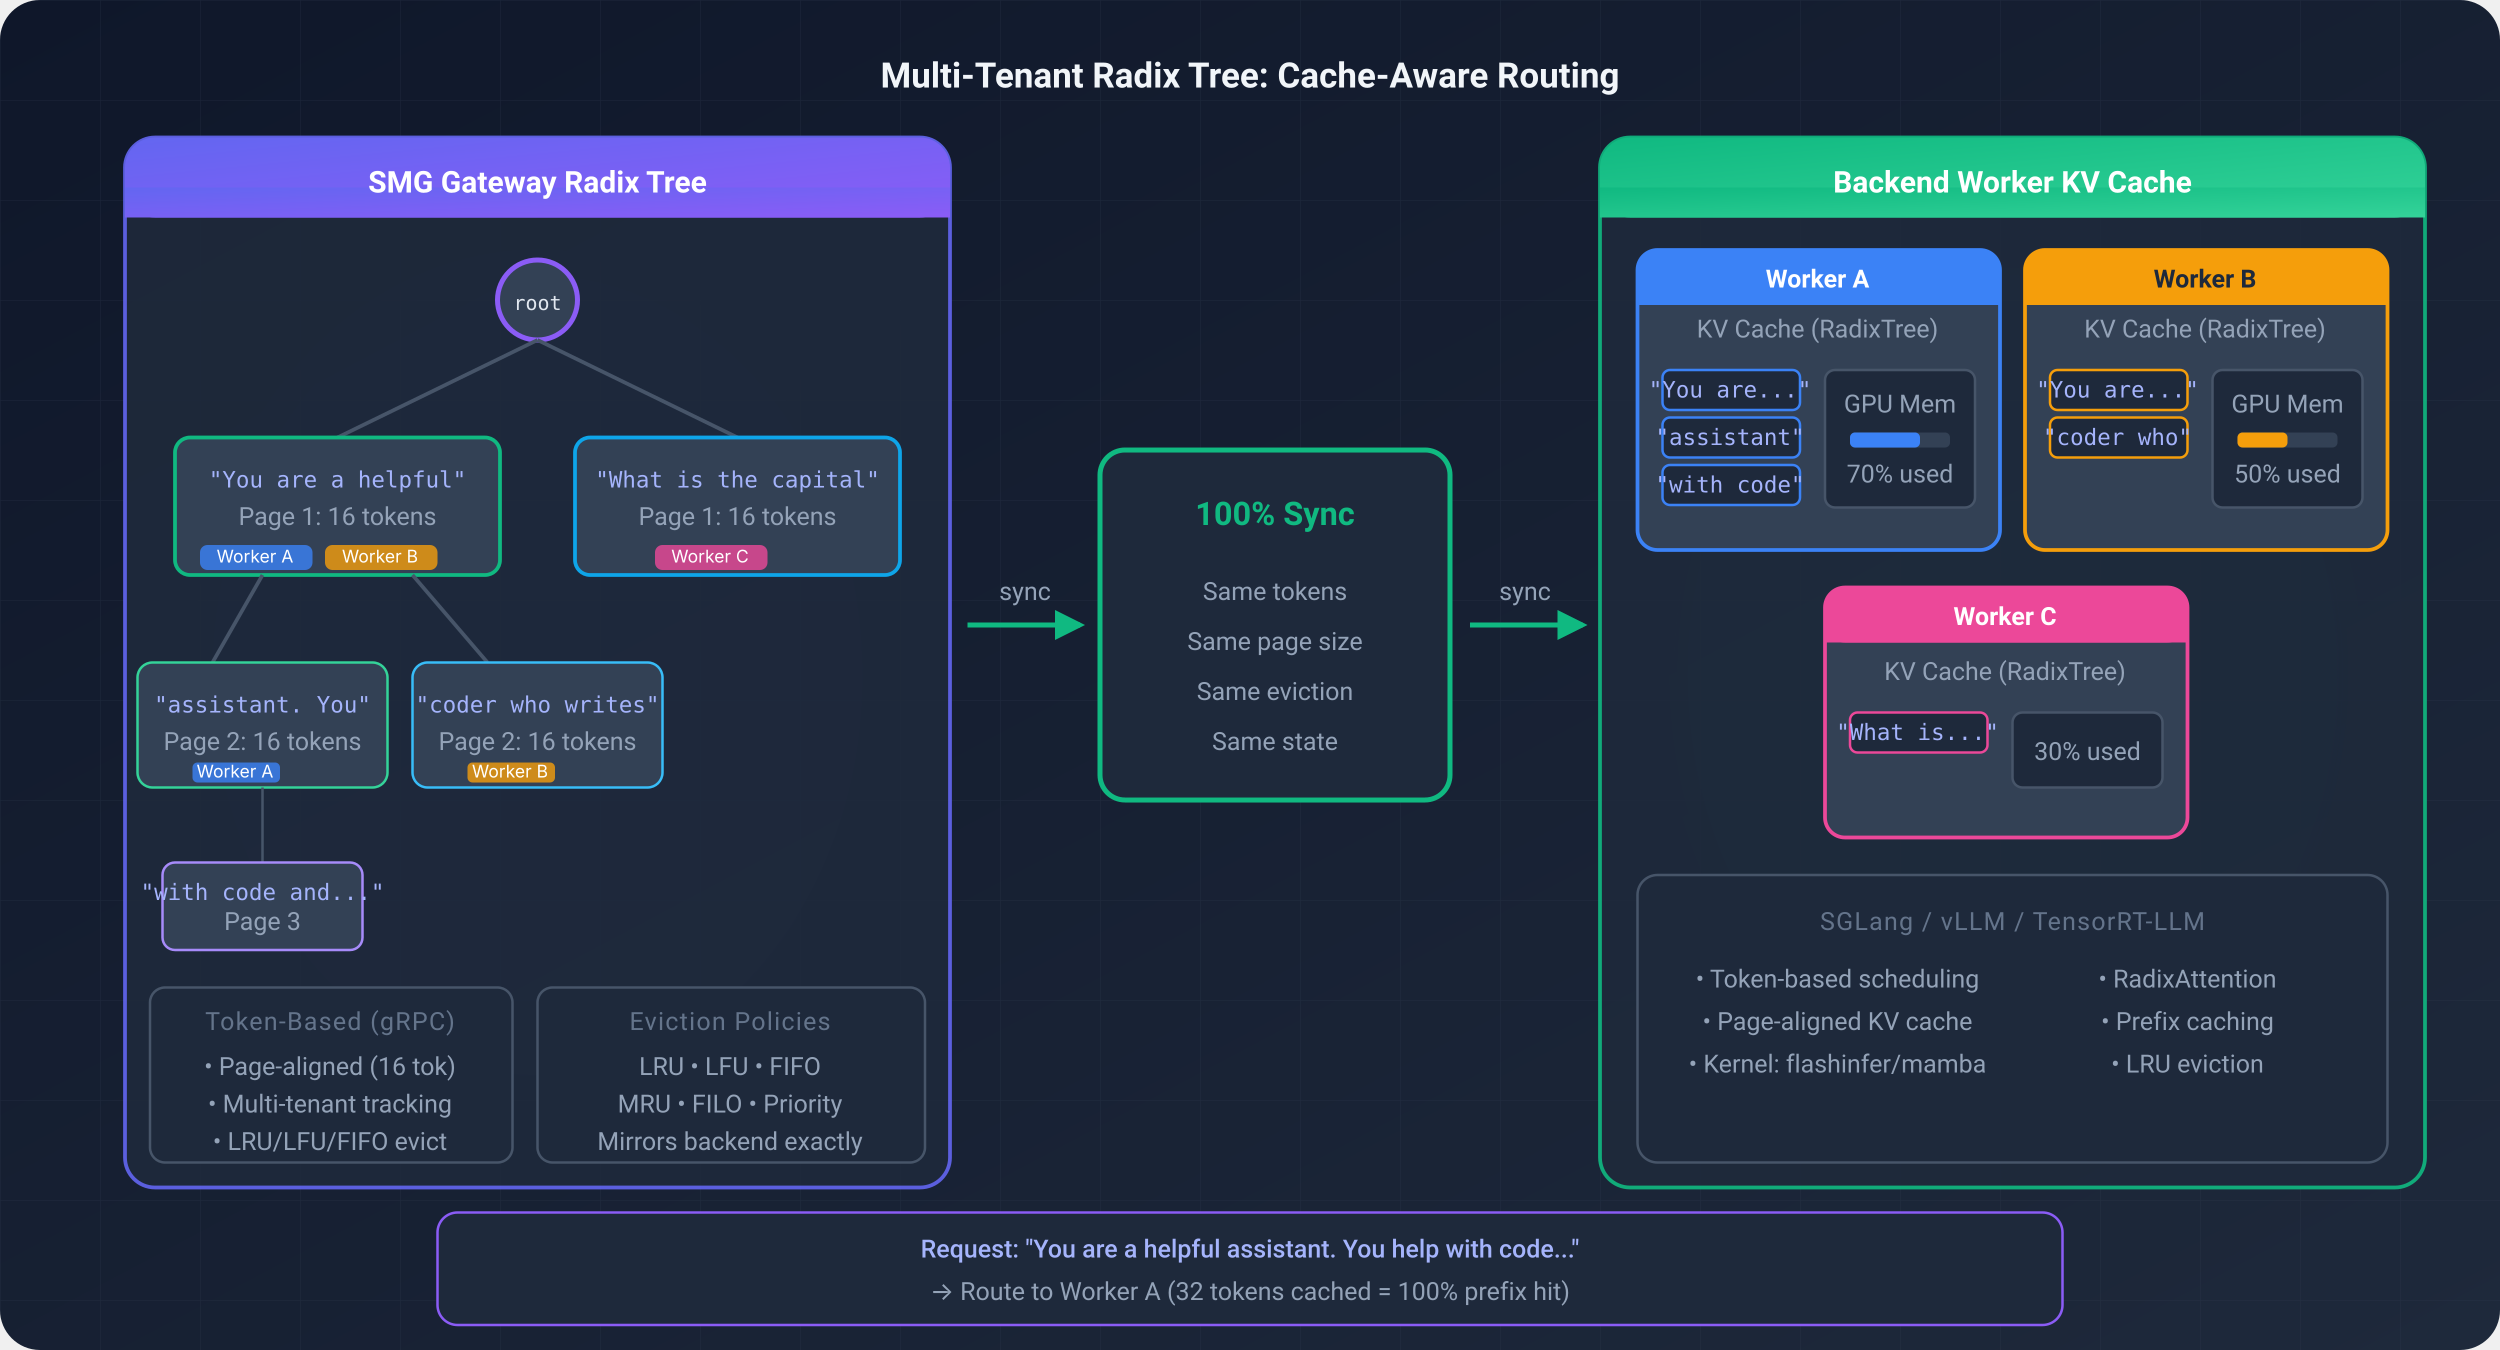
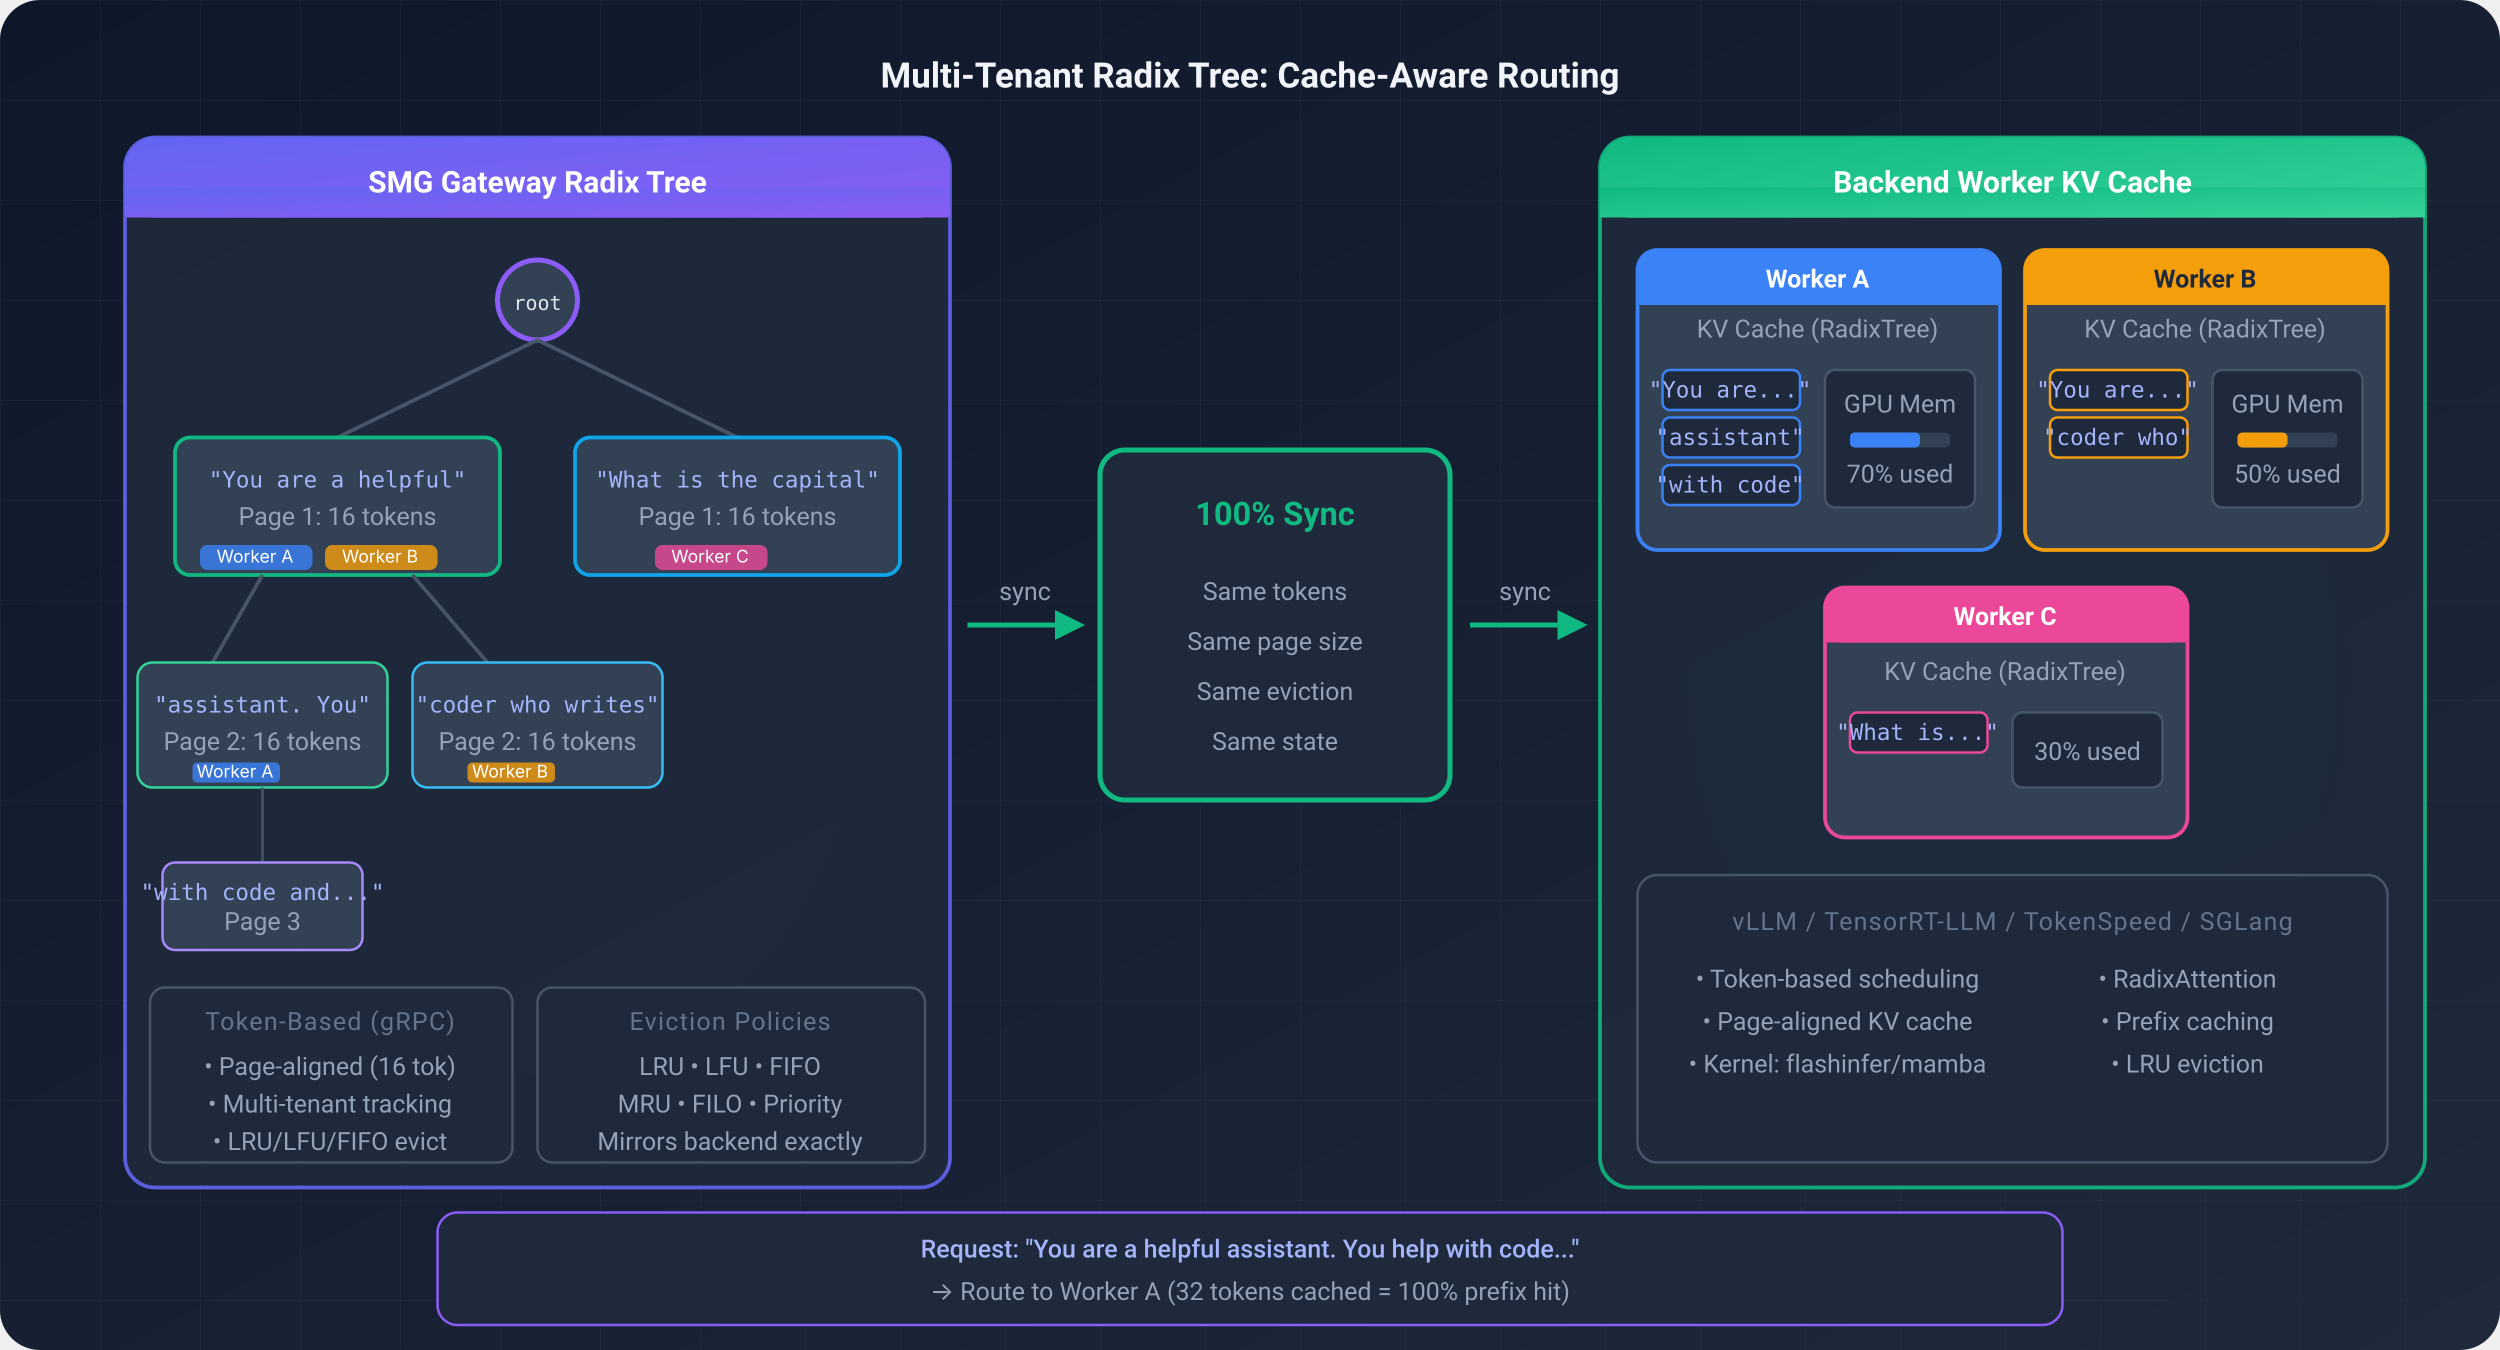
<svg xmlns="http://www.w3.org/2000/svg" viewBox="0 0 1000 540">
  <defs>
    <linearGradient id="rt-primaryGrad" x1="0%" y1="0%" x2="100%" y2="100%">
      <stop offset="0%" style="stop-color:#6366f1" />
      <stop offset="100%" style="stop-color:#8b5cf6" />
    </linearGradient>
    <linearGradient id="rt-greenGrad" x1="0%" y1="0%" x2="100%" y2="100%">
      <stop offset="0%" style="stop-color:#10b981" />
      <stop offset="100%" style="stop-color:#34d399" />
    </linearGradient>
    <linearGradient id="rt-blueGrad" x1="0%" y1="0%" x2="100%" y2="100%">
      <stop offset="0%" style="stop-color:#0ea5e9" />
      <stop offset="100%" style="stop-color:#38bdf8" />
    </linearGradient>
    <linearGradient id="rt-amberGrad" x1="0%" y1="0%" x2="100%" y2="100%">
      <stop offset="0%" style="stop-color:#f59e0b" />
      <stop offset="100%" style="stop-color:#fbbf24" />
    </linearGradient>
    <linearGradient id="rt-pinkGrad" x1="0%" y1="0%" x2="100%" y2="100%">
      <stop offset="0%" style="stop-color:#ec4899" />
      <stop offset="100%" style="stop-color:#f472b6" />
    </linearGradient>
    <linearGradient id="rt-bgGrad" x1="0%" y1="0%" x2="100%" y2="100%">
      <stop offset="0%" style="stop-color:#0f172a" />
      <stop offset="100%" style="stop-color:#1e293b" />
    </linearGradient>
    <filter id="rt-glow">
      <feGaussianBlur stdDeviation="2" result="coloredBlur" />
      <feMerge>
        <feMergeNode in="coloredBlur" />
        <feMergeNode in="SourceGraphic" />
      </feMerge>
    </filter>
    <filter id="rt-softGlow">
      <feGaussianBlur stdDeviation="6" result="blur" />
      <feMerge>
        <feMergeNode in="blur" />
        <feMergeNode in="SourceGraphic" />
      </feMerge>
    </filter>
    <pattern id="rt-grid" width="40" height="40" patternUnits="userSpaceOnUse">
      <path d="M 40 0 L 0 0 0 40" fill="none" stroke="#334155" stroke-width="0.5" opacity="0.3" />
    </pattern>
    <marker id="rt-arrow" markerWidth="6" markerHeight="6" refX="5" refY="3" orient="auto">
      <path d="M 0 0 L 6 3 L 0 6 Z" fill="#10b981" />
    </marker>
  </defs>
  <style>
    .rt-label { font-family: -apple-system, BlinkMacSystemFont, 'Segoe UI', Roboto, sans-serif; font-weight: 600; }
    .rt-sublabel { font-family: -apple-system, BlinkMacSystemFont, 'Segoe UI', Roboto, sans-serif; font-weight: 500; }
    .rt-feature { font-family: -apple-system, BlinkMacSystemFont, 'Segoe UI', Roboto, sans-serif; font-size: 10px; fill: #94a3b8; }
    .rt-layer-label { font-family: -apple-system, BlinkMacSystemFont, 'Segoe UI', Roboto, sans-serif; font-size: 10px; fill: #64748b; text-transform: uppercase; letter-spacing: 0.5px; }
    .rt-code { font-family: 'SF Mono', Monaco, 'Cascadia Code', monospace; font-size: 9px; fill: #a5b4fc; }
    .rt-node { font-family: 'SF Mono', Monaco, monospace; font-size: 8px; fill: #e2e8f0; }
    .rt-tenant { font-family: -apple-system, BlinkMacSystemFont, sans-serif; font-size: 7px; }
  </style>
  <rect width="1000" height="540" rx="16" fill="url(#rt-bgGrad)" />
  <rect width="1000" height="540" fill="url(#rt-grid)" rx="16" />
  <ellipse cx="215" cy="270" rx="130" ry="160" fill="#6366f1" opacity="0.06" filter="url(#rt-softGlow)" />
  <ellipse cx="805" cy="270" rx="130" ry="160" fill="#10b981" opacity="0.08" filter="url(#rt-softGlow)" />
  <text x="500" y="35" text-anchor="middle" class="rt-label" font-size="14" fill="#f1f5f9">Multi-Tenant Radix Tree: Cache-Aware Routing</text>
  <rect x="50" y="55" width="330" height="420" rx="12" fill="#1e293b" stroke="#6366f1" stroke-width="1.5" opacity="0.9" />
  <rect x="50" y="55" width="330" height="32" rx="12" fill="url(#rt-primaryGrad)" />
  <rect x="50" y="75" width="330" height="12" fill="url(#rt-primaryGrad)" />
  <text x="215" y="77" text-anchor="middle" class="rt-label" font-size="12" fill="white">SMG Gateway Radix Tree</text>
  <circle cx="215" cy="120" r="16" fill="#334155" stroke="#8b5cf6" stroke-width="2" />
  <text x="215" y="124" text-anchor="middle" class="rt-node" font-size="10">root</text>
  <line x1="215" y1="136" x2="135" y2="175" stroke="#475569" stroke-width="1.5" />
  <line x1="215" y1="136" x2="295" y2="175" stroke="#475569" stroke-width="1.5" />
  <rect x="70" y="175" width="130" height="55" rx="6" fill="#334155" stroke="#10b981" stroke-width="1.5" />
  <text x="135" y="195" text-anchor="middle" class="rt-code">"You are a helpful"</text>
  <text x="135" y="210" text-anchor="middle" class="rt-feature" font-size="8">Page 1: 16 tokens</text>
  <rect x="80" y="218" width="45" height="10" rx="3" fill="#3b82f6" opacity="0.8" />
  <text x="102" y="225" text-anchor="middle" class="rt-tenant" fill="white">Worker A</text>
  <rect x="130" y="218" width="45" height="10" rx="3" fill="#f59e0b" opacity="0.8" />
  <text x="152" y="225" text-anchor="middle" class="rt-tenant" fill="white">Worker B</text>
  <rect x="230" y="175" width="130" height="55" rx="6" fill="#334155" stroke="#0ea5e9" stroke-width="1.5" />
  <text x="295" y="195" text-anchor="middle" class="rt-code">"What is the capital"</text>
  <text x="295" y="210" text-anchor="middle" class="rt-feature" font-size="8">Page 1: 16 tokens</text>
  <rect x="262" y="218" width="45" height="10" rx="3" fill="#ec4899" opacity="0.8" />
  <text x="284" y="225" text-anchor="middle" class="rt-tenant" fill="white">Worker C</text>
  <line x1="105" y1="230" x2="85" y2="265" stroke="#475569" stroke-width="1.5" />
  <line x1="165" y1="230" x2="195" y2="265" stroke="#475569" stroke-width="1.5" />
  <rect x="55" y="265" width="100" height="50" rx="6" fill="#334155" stroke="#34d399" stroke-width="1" />
  <text x="105" y="285" text-anchor="middle" class="rt-code" font-size="8">"assistant. You"</text>
  <text x="105" y="300" text-anchor="middle" class="rt-feature" font-size="7">Page 2: 16 tokens</text>
  <rect x="77" y="305" width="35" height="8" rx="2" fill="#3b82f6" opacity="0.8" />
  <text x="94" y="311" text-anchor="middle" class="rt-tenant" font-size="6" fill="white">Worker A</text>
  <rect x="165" y="265" width="100" height="50" rx="6" fill="#334155" stroke="#38bdf8" stroke-width="1" />
  <text x="215" y="285" text-anchor="middle" class="rt-code" font-size="8">"coder who writes"</text>
  <text x="215" y="300" text-anchor="middle" class="rt-feature" font-size="7">Page 2: 16 tokens</text>
  <rect x="187" y="305" width="35" height="8" rx="2" fill="#f59e0b" opacity="0.8" />
  <text x="204" y="311" text-anchor="middle" class="rt-tenant" font-size="6" fill="white">Worker B</text>
  <line x1="105" y1="315" x2="105" y2="345" stroke="#475569" stroke-width="1" />
  <rect x="65" y="345" width="80" height="35" rx="5" fill="#334155" stroke="#a78bfa" stroke-width="1" />
  <text x="105" y="360" text-anchor="middle" class="rt-code" font-size="7">"with code and..."</text>
  <text x="105" y="372" text-anchor="middle" class="rt-feature" font-size="6">Page 3</text>
  <rect x="60" y="395" width="145" height="70" rx="6" fill="#1e293b" stroke="#475569" stroke-width="1" />
  <text x="132" y="412" text-anchor="middle" class="rt-layer-label" fill="#a5b4fc">Token-Based (gRPC)</text>
  <text x="132" y="430" text-anchor="middle" class="rt-feature" fill="#e2e8f0">• Page-aligned (16 tok)</text>
  <text x="132" y="445" text-anchor="middle" class="rt-feature" fill="#e2e8f0">• Multi-tenant tracking</text>
  <text x="132" y="460" text-anchor="middle" class="rt-feature" fill="#e2e8f0">• LRU/LFU/FIFO evict</text>
  <rect x="215" y="395" width="155" height="70" rx="6" fill="#1e293b" stroke="#475569" stroke-width="1" />
  <text x="292" y="412" text-anchor="middle" class="rt-layer-label" fill="#fbbf24">Eviction Policies</text>
  <text x="292" y="430" text-anchor="middle" class="rt-feature" fill="#e2e8f0">LRU • LFU • FIFO</text>
  <text x="292" y="445" text-anchor="middle" class="rt-feature" fill="#e2e8f0">MRU • FILO • Priority</text>
  <text x="292" y="460" text-anchor="middle" class="rt-feature" fill="#34d399">Mirrors backend exactly</text>
  <rect x="440" y="180" width="140" height="140" rx="10" fill="#1e293b" stroke="#10b981" stroke-width="2" />
  <text x="510" y="210" text-anchor="middle" class="rt-label" font-size="13" fill="#10b981">100% Sync</text>
  <text x="510" y="240" text-anchor="middle" class="rt-feature" font-size="11" fill="#e2e8f0">Same tokens</text>
  <text x="510" y="260" text-anchor="middle" class="rt-feature" font-size="11" fill="#e2e8f0">Same page size</text>
  <text x="510" y="280" text-anchor="middle" class="rt-feature" font-size="11" fill="#e2e8f0">Same eviction</text>
  <text x="510" y="300" text-anchor="middle" class="rt-feature" font-size="11" fill="#e2e8f0">Same state</text>
  <line x1="387" y1="250" x2="432" y2="250" stroke="#10b981" stroke-width="2" marker-end="url(#rt-arrow)" />
  <line x1="588" y1="250" x2="633" y2="250" stroke="#10b981" stroke-width="2" marker-end="url(#rt-arrow)" />
  <text x="410" y="240" text-anchor="middle" class="rt-feature" font-size="8" fill="#10b981">sync</text>
  <text x="610" y="240" text-anchor="middle" class="rt-feature" font-size="8" fill="#10b981">sync</text>
  <rect x="640" y="55" width="330" height="420" rx="12" fill="#1e293b" stroke="#10b981" stroke-width="1.5" opacity="0.9" />
  <rect x="640" y="55" width="330" height="32" rx="12" fill="url(#rt-greenGrad)" />
  <rect x="640" y="75" width="330" height="12" fill="url(#rt-greenGrad)" />
  <text x="805" y="77" text-anchor="middle" class="rt-label" font-size="12" fill="white">Backend Worker KV Cache</text>
  <rect x="655" y="100" width="145" height="120" rx="8" fill="#334155" stroke="#3b82f6" stroke-width="1.5" />
  <rect x="655" y="100" width="145" height="22" rx="8" fill="#3b82f6" />
  <rect x="655" y="114" width="145" height="8" fill="#3b82f6" />
  <text x="727" y="115" text-anchor="middle" class="rt-label" font-size="10" fill="white">Worker A</text>
  <text x="727" y="135" text-anchor="middle" class="rt-feature" fill="#e2e8f0">KV Cache (RadixTree)</text>
  <rect x="665" y="148" width="55" height="16" rx="3" fill="#1e293b" stroke="#3b82f6" stroke-width="1" />
  <text x="692" y="159" text-anchor="middle" class="rt-code" font-size="7">"You are..."</text>
  <rect x="665" y="167" width="55" height="16" rx="3" fill="#1e293b" stroke="#3b82f6" stroke-width="1" />
  <text x="692" y="178" text-anchor="middle" class="rt-code" font-size="7">"assistant"</text>
  <rect x="665" y="186" width="55" height="16" rx="3" fill="#1e293b" stroke="#3b82f6" stroke-width="1" />
  <text x="692" y="197" text-anchor="middle" class="rt-code" font-size="7">"with code"</text>
  <rect x="730" y="148" width="60" height="55" rx="4" fill="#1e293b" stroke="#475569" stroke-width="1" />
  <text x="760" y="165" text-anchor="middle" class="rt-feature" font-size="8" fill="#fbbf24">GPU Mem</text>
  <rect x="740" y="173" width="40" height="6" rx="2" fill="#334155" />
  <rect x="740" y="173" width="28" height="6" rx="2" fill="#3b82f6" />
  <text x="760" y="193" text-anchor="middle" class="rt-feature" font-size="7">70% used</text>
  <rect x="810" y="100" width="145" height="120" rx="8" fill="#334155" stroke="#f59e0b" stroke-width="1.5" />
  <rect x="810" y="100" width="145" height="22" rx="8" fill="#f59e0b" />
  <rect x="810" y="114" width="145" height="8" fill="#f59e0b" />
  <text x="882" y="115" text-anchor="middle" class="rt-label" font-size="10" fill="#1e293b">Worker B</text>
  <text x="882" y="135" text-anchor="middle" class="rt-feature" fill="#e2e8f0">KV Cache (RadixTree)</text>
  <rect x="820" y="148" width="55" height="16" rx="3" fill="#1e293b" stroke="#f59e0b" stroke-width="1" />
  <text x="847" y="159" text-anchor="middle" class="rt-code" font-size="7">"You are..."</text>
  <rect x="820" y="167" width="55" height="16" rx="3" fill="#1e293b" stroke="#f59e0b" stroke-width="1" />
  <text x="847" y="178" text-anchor="middle" class="rt-code" font-size="7">"coder who"</text>
  <rect x="885" y="148" width="60" height="55" rx="4" fill="#1e293b" stroke="#475569" stroke-width="1" />
  <text x="915" y="165" text-anchor="middle" class="rt-feature" font-size="8" fill="#fbbf24">GPU Mem</text>
  <rect x="895" y="173" width="40" height="6" rx="2" fill="#334155" />
  <rect x="895" y="173" width="20" height="6" rx="2" fill="#f59e0b" />
  <text x="915" y="193" text-anchor="middle" class="rt-feature" font-size="7">50% used</text>
  <rect x="730" y="235" width="145" height="100" rx="8" fill="#334155" stroke="#ec4899" stroke-width="1.5" />
  <rect x="730" y="235" width="145" height="22" rx="8" fill="#ec4899" />
  <rect x="730" y="249" width="145" height="8" fill="#ec4899" />
  <text x="802" y="250" text-anchor="middle" class="rt-label" font-size="10" fill="white">Worker C</text>
  <text x="802" y="272" text-anchor="middle" class="rt-feature" fill="#e2e8f0">KV Cache (RadixTree)</text>
  <rect x="740" y="285" width="55" height="16" rx="3" fill="#1e293b" stroke="#ec4899" stroke-width="1" />
  <text x="767" y="296" text-anchor="middle" class="rt-code" font-size="7">"What is..."</text>
  <rect x="805" y="285" width="60" height="30" rx="4" fill="#1e293b" stroke="#475569" stroke-width="1" />
  <text x="835" y="304" text-anchor="middle" class="rt-feature" font-size="7" fill="#fbbf24">30% used</text>
  <rect x="655" y="350" width="300" height="115" rx="8" fill="#1e293b" stroke="#475569" stroke-width="1" />
-   <text x="805" y="372" text-anchor="middle" class="rt-layer-label" fill="#10b981">SGLang / vLLM / TensorRT-LLM</text>
+   <text x="805" y="372" text-anchor="middle" class="rt-layer-label" fill="#10b981">vLLM / TensorRT-LLM / TokenSpeed / SGLang</text>
  <text x="735" y="395" text-anchor="middle" class="rt-feature" fill="#e2e8f0">• Token-based scheduling</text>
  <text x="735" y="412" text-anchor="middle" class="rt-feature" fill="#e2e8f0">• Page-aligned KV cache</text>
  <text x="735" y="429" text-anchor="middle" class="rt-feature" fill="#e2e8f0">• Kernel: flashinfer/mamba</text>
  <text x="875" y="395" text-anchor="middle" class="rt-feature" fill="#e2e8f0">• RadixAttention</text>
  <text x="875" y="412" text-anchor="middle" class="rt-feature" fill="#e2e8f0">• Prefix caching</text>
  <text x="875" y="429" text-anchor="middle" class="rt-feature" fill="#e2e8f0">• LRU eviction</text>
  <rect x="175" y="485" width="650" height="45" rx="8" fill="#1e293b" stroke="#8b5cf6" stroke-width="1" />
  <text x="500" y="503" text-anchor="middle" class="rt-sublabel" font-size="10" fill="#a5b4fc">Request: "You are a helpful assistant. You help with code..."</text>
  <text x="500" y="520" text-anchor="middle" class="rt-feature" fill="#34d399">→ Route to Worker A (32 tokens cached = 100% prefix hit)</text>
</svg>
